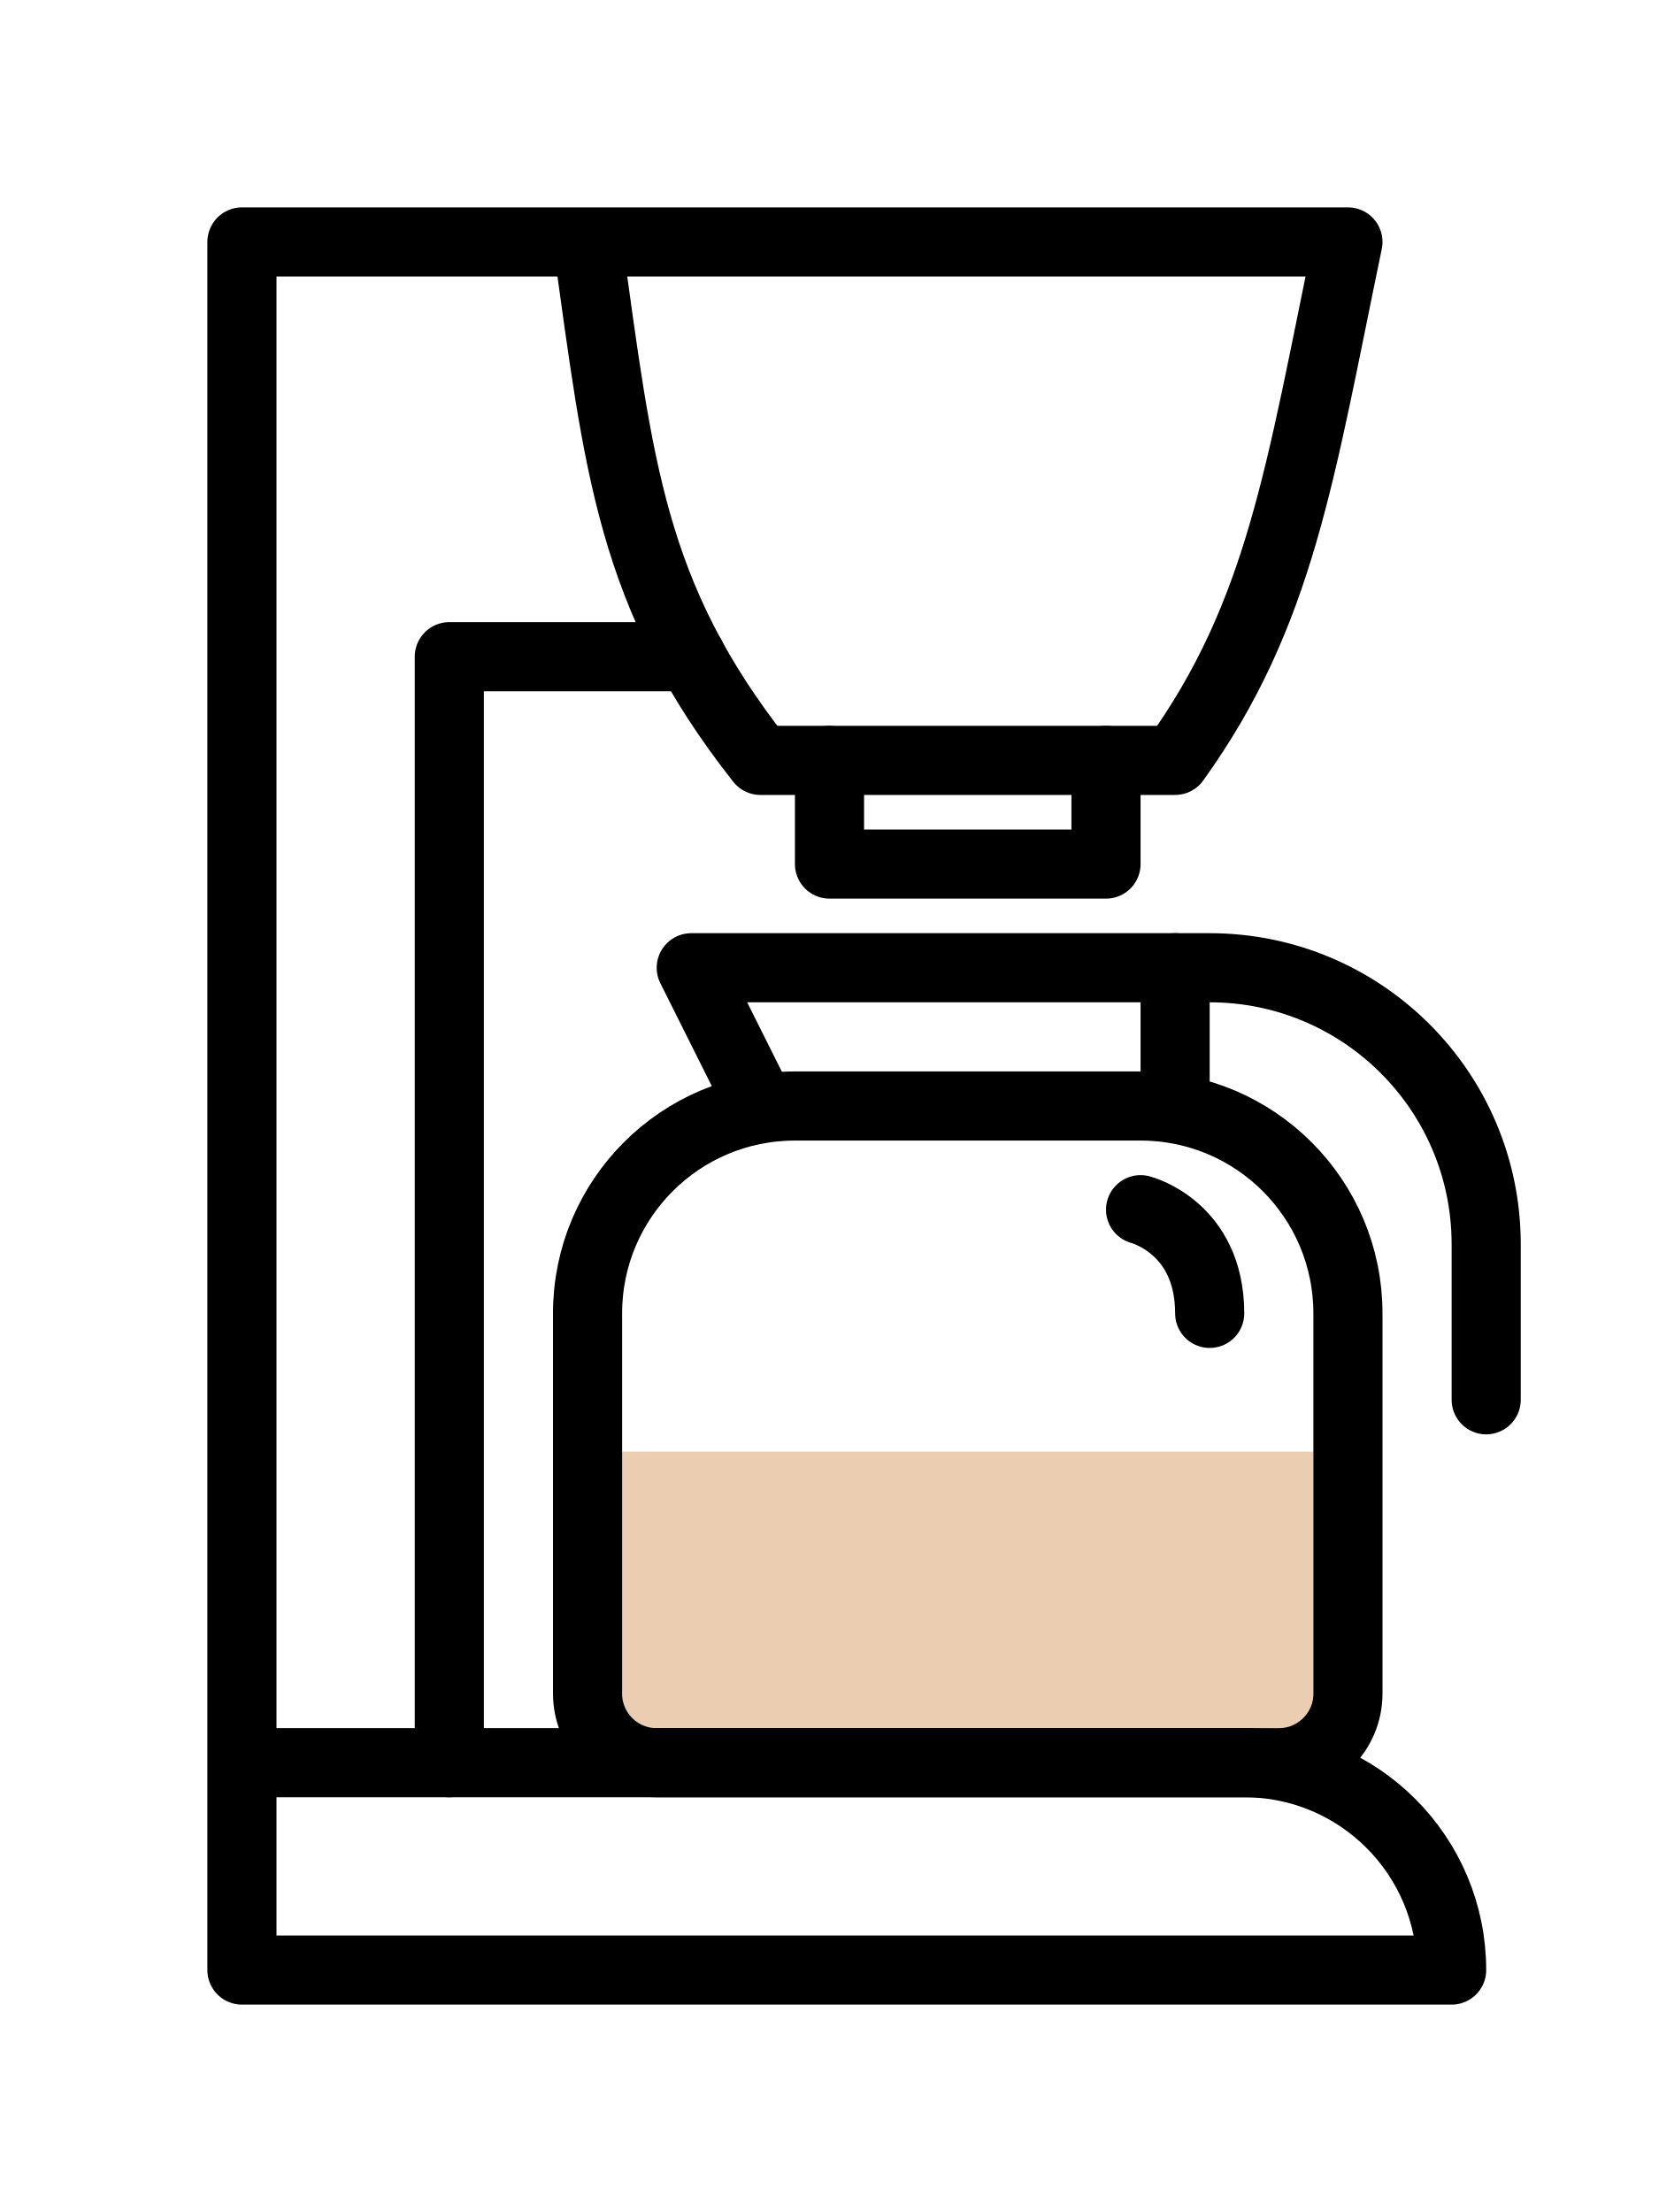
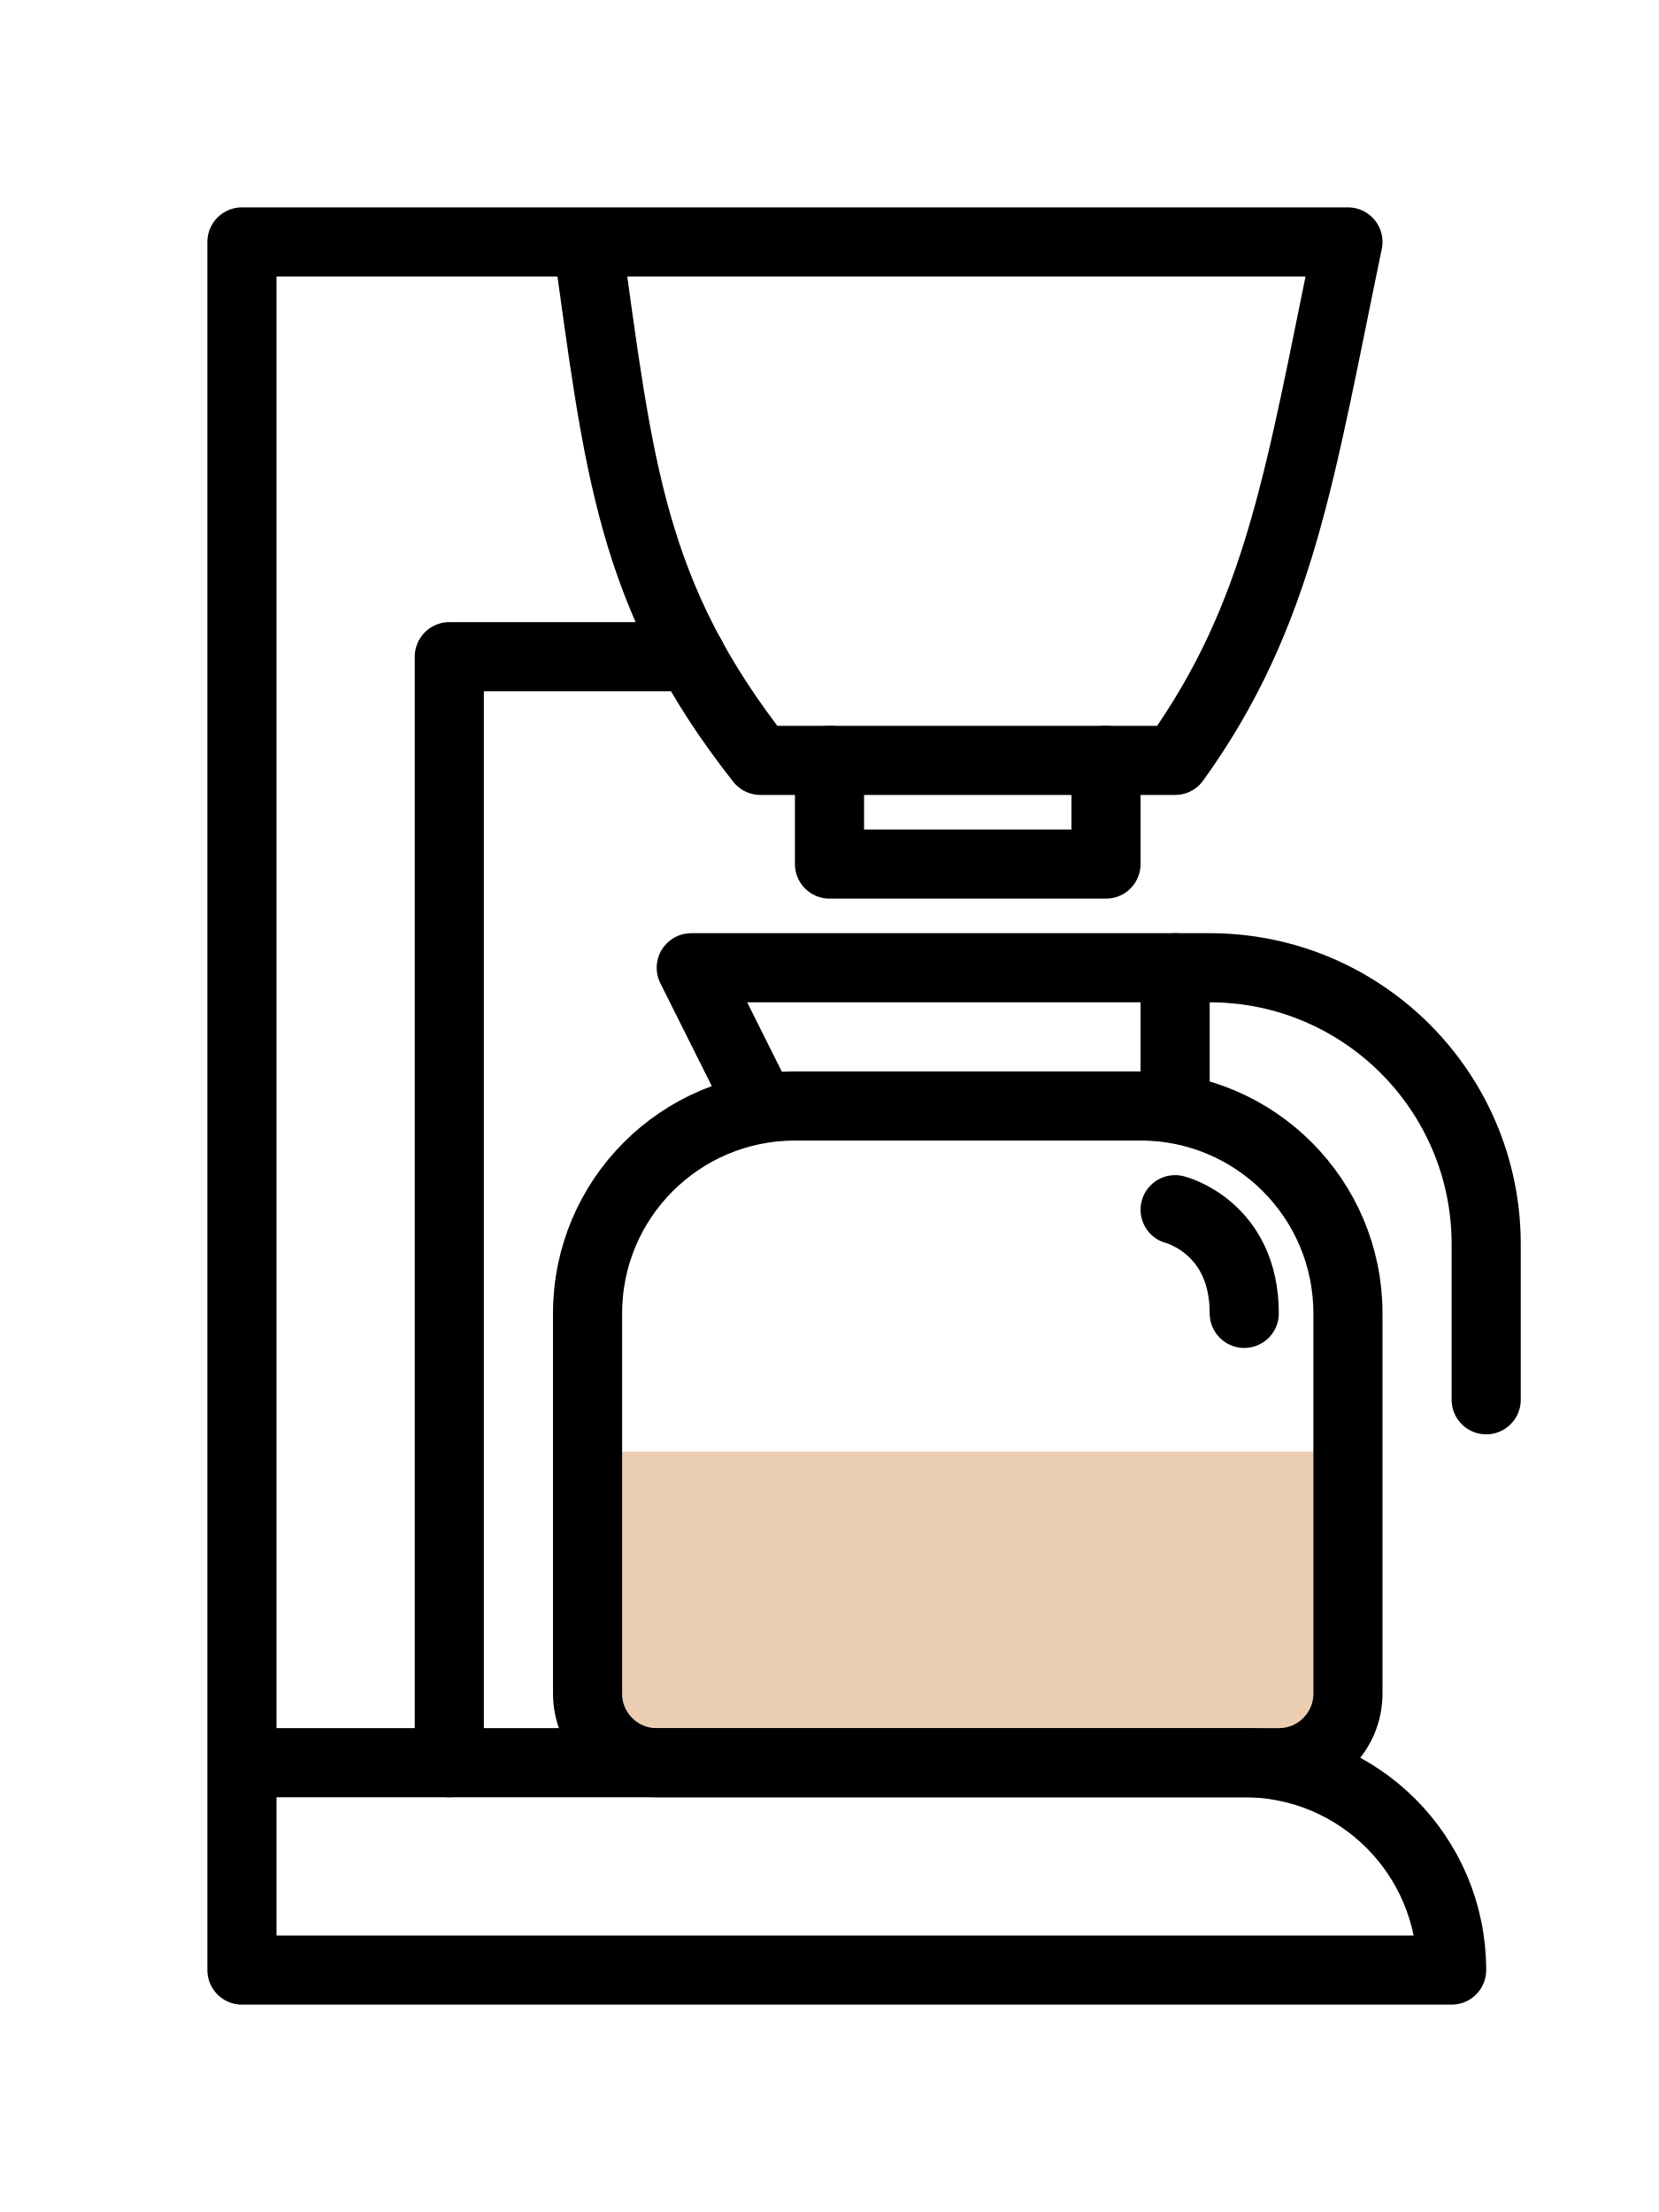
<svg xmlns="http://www.w3.org/2000/svg" width="48" height="64" viewBox="0 0 48 64" fill="none" stroke="currentColor" stroke-width="2" stroke-linecap="round" stroke-linejoin="round">
  <path opacity="0.4" fill="#cd853f" stroke="none" d="M18 42H38V49C38 49.552 37.552 50 37 50H19C18.448 50 18 49.552 18 49V42Z" />
  <path d="M7 51H36C39.314 51 42 53.686 42 57V57H7V7H17M17 7H39C37.611 13.678 37.057 17.748 34 22H22C18.237 17.224 17.907 13.483 17 7Z" />
  <path d="M20 19H13V51" />
  <path d="M17 38C17 34.686 19.686 32 23 32H33C36.314 32 39 34.686 39 38V49C39 50.105 38.105 51 37 51H19C17.895 51 17 50.105 17 49V38Z" />
  <path d="M22 32L20 28H34V32" />
  <path d="M34 28H35C39.418 28 43 31.582 43 36V40.5" />
-   <path d="M33 35C33 35 35 35.5 35 38" />
+   <path d="M34 35C34 35 36 35.5 36 38" />
  <path d="M24 22V25H32V22" />
</svg>
